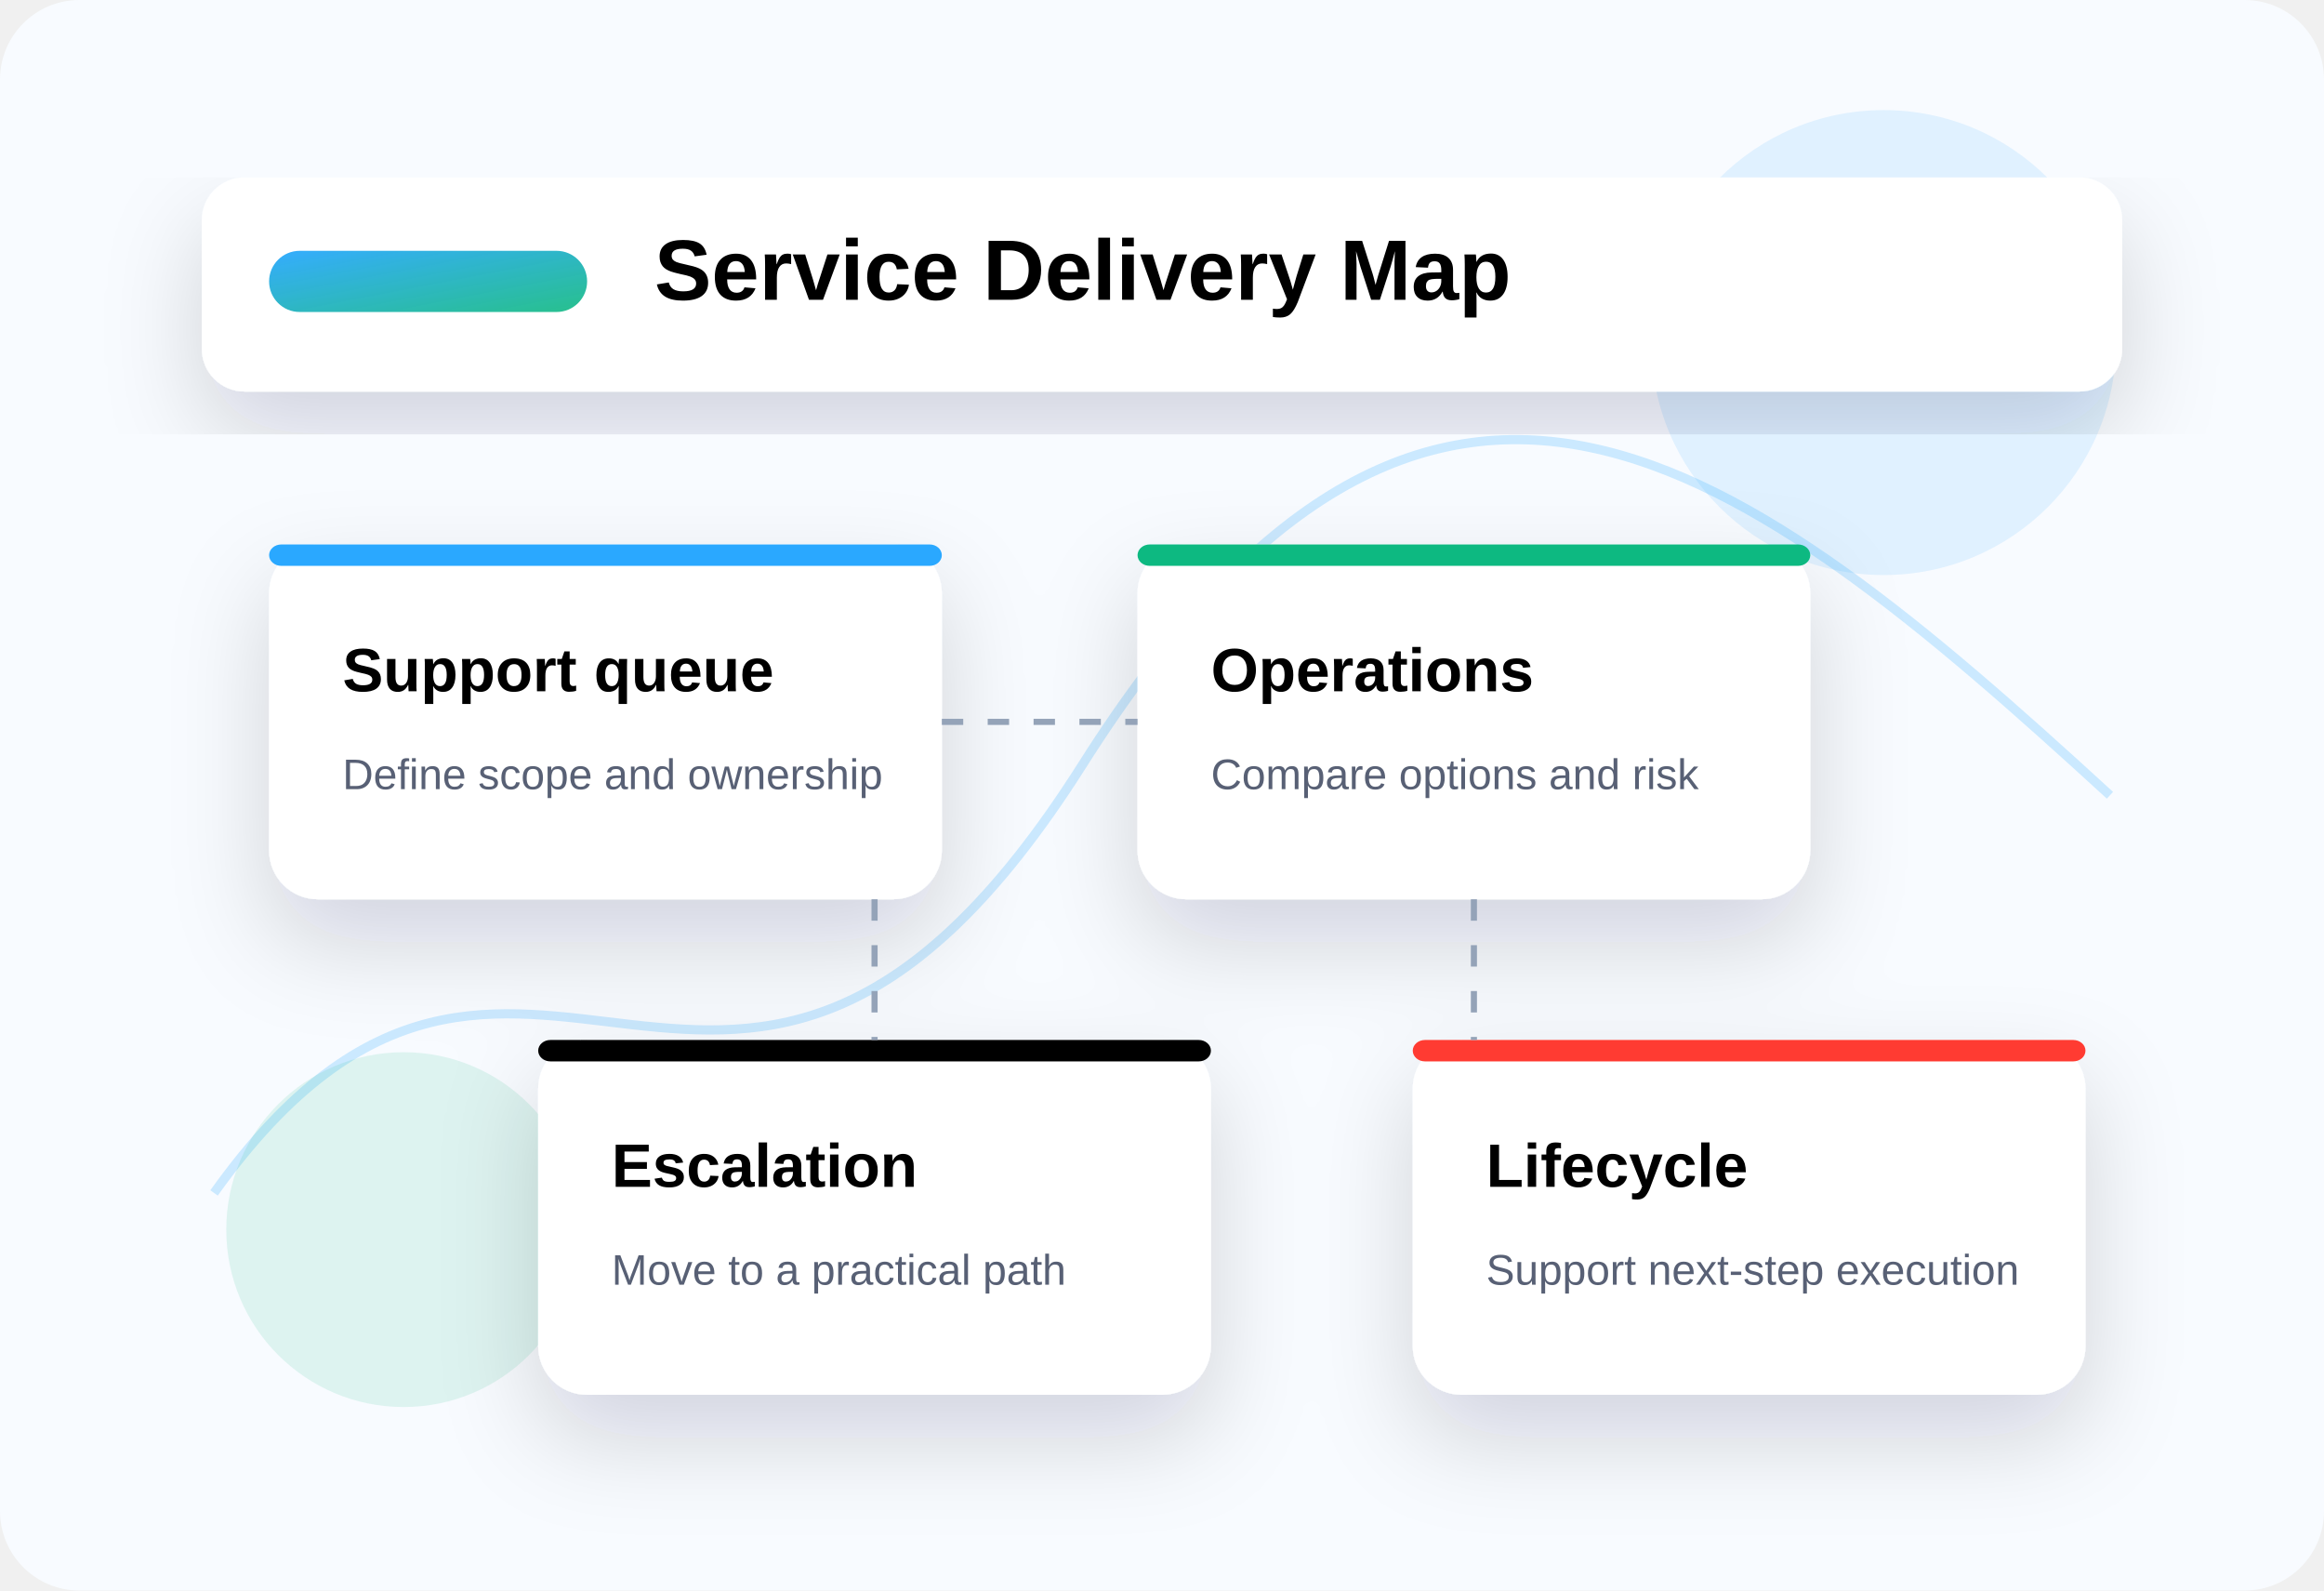
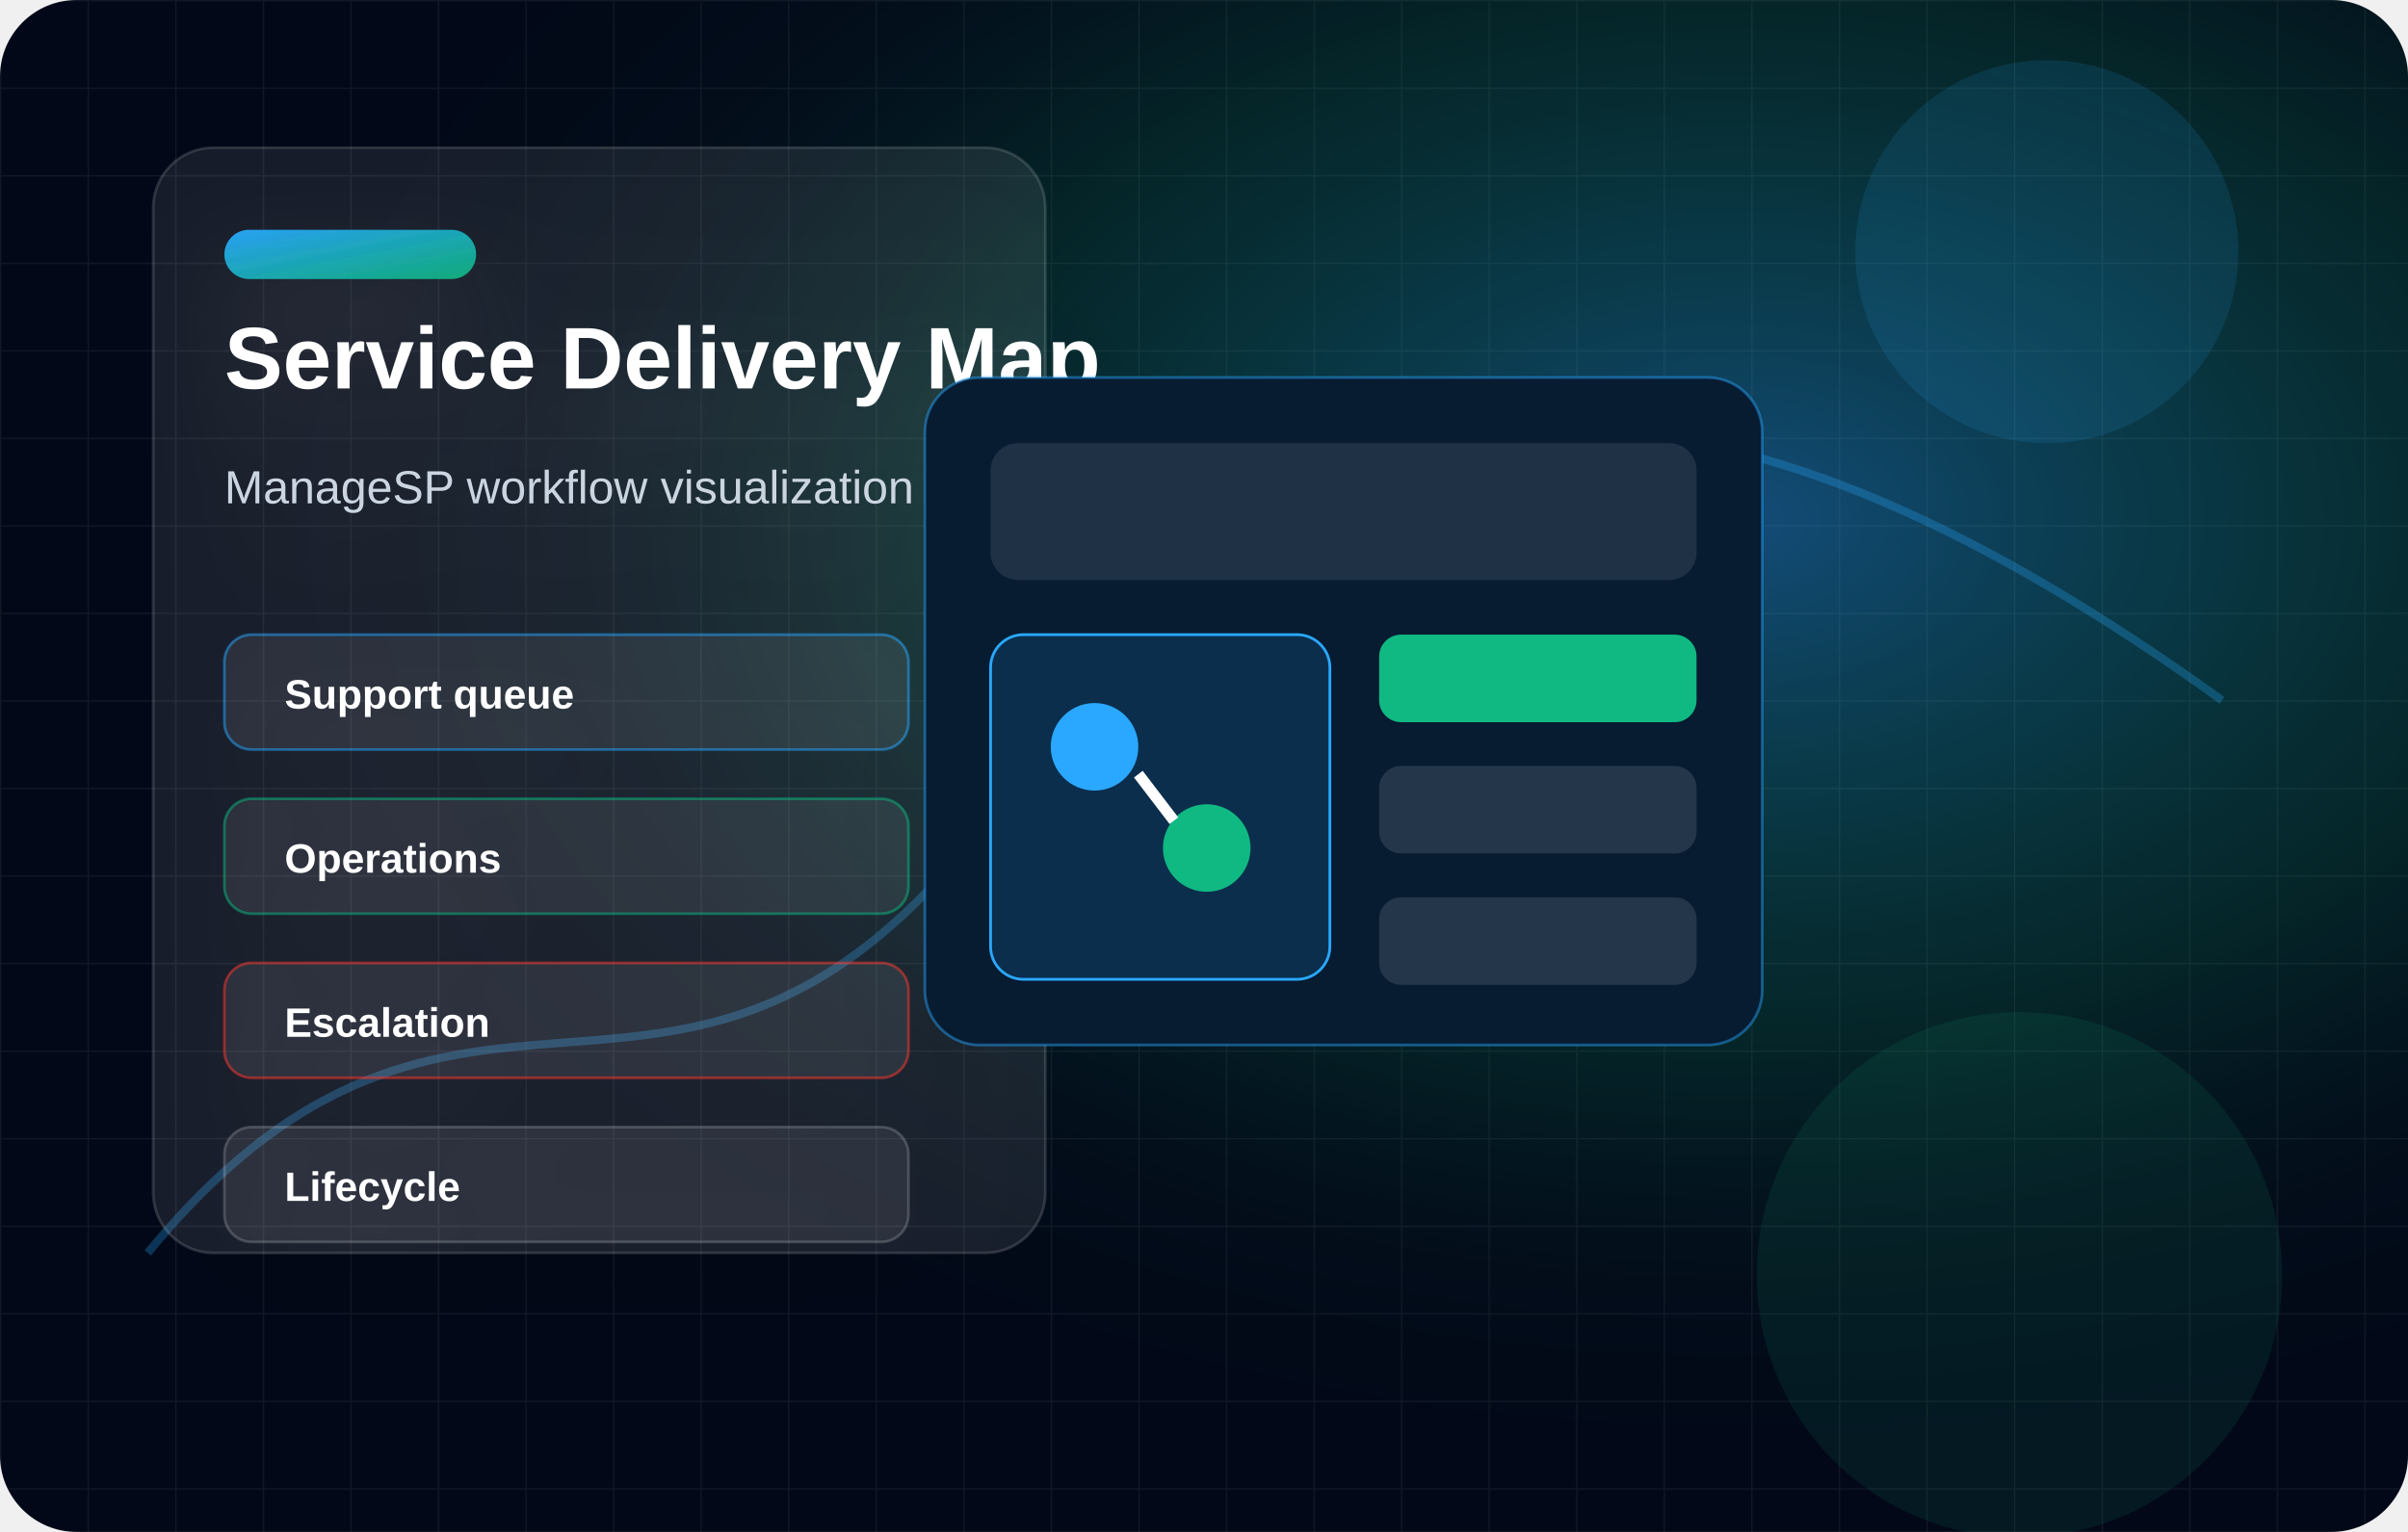
- <svg xmlns="http://www.w3.org/2000/svg" width="760" height="520" viewBox="0 0 760 520" role="img" aria-labelledby="title desc">
+ <svg xmlns="http://www.w3.org/2000/svg" width="880" height="560" viewBox="0 0 880 560" role="img" aria-labelledby="title desc">
  <defs>
    <linearGradient id="g" x1="0" y1="0" x2="1" y2="1">
      <stop offset="0" stop-color="#2AA8FF" stop-opacity=".95" />
      <stop offset="1" stop-color="#10B981" stop-opacity=".9" />
    </linearGradient>
+     <radialGradient id="r" cx=".72" cy=".34" r=".62">
+       <stop offset="0" stop-color="#2AA8FF" stop-opacity=".42" />
+       <stop offset=".55" stop-color="#10B981" stop-opacity=".16" />
+       <stop offset="1" stop-color="#020817" stop-opacity="0" />
+     </radialGradient>
+     <pattern id="grid" width="32" height="32" patternUnits="userSpaceOnUse">
+       <path d="M32 0H0V32" fill="none" stroke="#ffffff" stroke-opacity=".06" />
+     </pattern>
    <filter id="s" x="-20%" y="-20%" width="140%" height="140%">
-       <feDropShadow dx="0" dy="14" stdDeviation="16" flood-color="#0f172a" flood-opacity=".16" />
+       <feDropShadow dx="0" dy="18" stdDeviation="18" flood-color="#000000" flood-opacity=".28" />
    </filter>
  </defs>
-   <rect width="760" height="520" rx="26" fill="#f8fbff" />
-   <path d="M70 390 C170 250 240 430 354 250 S570 150 690 260" fill="none" stroke="#2AA8FF" stroke-width="3" stroke-opacity=".22" />
-   <circle cx="616" cy="112" r="76" fill="#2AA8FF" opacity=".12" />
-   <circle cx="132" cy="402" r="58" fill="#10B981" opacity=".12" />
-   <rect x="66" y="58" width="628" height="70" rx="14" fill="#fff" filter="url(#s)" />
-   <rect x="88" y="82" width="104" height="20" rx="10" fill="url(#g)" />
-   <text x="214" y="98" font-family="Segoe UI, Arial" font-size="28" font-weight="800" fill="#000">Service Delivery Map</text>
+   <rect width="880" height="560" rx="28" fill="#020817" />
+   <rect width="880" height="560" rx="28" fill="url(#grid)" />
+   <rect width="880" height="560" rx="28" fill="url(#r)" />
+   <path d="M54 458 C174 312 255 456 374 282 S640 132 812 256" fill="none" stroke="#2AA8FF" stroke-width="3" stroke-opacity=".28" />
  <g filter="url(#s)">
-     <rect x="88" y="178" width="220" height="116" rx="16" fill="#fff" />
-     <rect x="88" y="178" width="220" height="7" rx="4" fill="#2AA8FF" />
-     <text x="112" y="226" font-family="Segoe UI, Arial" font-size="20" font-weight="800" fill="#000">Support queue</text>
-     <text x="112" y="258" font-family="Segoe UI, Arial" font-size="14" fill="#586174">Define scope and ownership</text>
-     <rect x="372" y="178" width="220" height="116" rx="16" fill="#fff" />
-     <rect x="372" y="178" width="220" height="7" rx="4" fill="#10B981" />
-     <text x="396" y="226" font-family="Segoe UI, Arial" font-size="20" font-weight="800" fill="#000">Operations</text>
-     <text x="396" y="258" font-family="Segoe UI, Arial" font-size="14" fill="#586174">Compare options and risk</text>
-     <rect x="176" y="340" width="220" height="116" rx="16" fill="#fff" />
-     <rect x="176" y="340" width="220" height="7" rx="4" fill="#000" />
-     <text x="200" y="388" font-family="Segoe UI, Arial" font-size="20" font-weight="800" fill="#000">Escalation</text>
-     <text x="200" y="420" font-family="Segoe UI, Arial" font-size="14" fill="#586174">Move to a practical path</text>
-     <rect x="462" y="340" width="220" height="116" rx="16" fill="#fff" />
-     <rect x="462" y="340" width="220" height="7" rx="4" fill="#ff3b30" />
-     <text x="486" y="388" font-family="Segoe UI, Arial" font-size="20" font-weight="800" fill="#000">Lifecycle</text>
-     <text x="486" y="420" font-family="Segoe UI, Arial" font-size="14" fill="#586174">Support next-step execution</text>
+     <rect x="56" y="54" width="326" height="404" rx="22" fill="rgba(255,255,255,.08)" stroke="rgba(255,255,255,.14)" />
+     <rect x="82" y="84" width="92" height="18" rx="9" fill="url(#g)" />
+     <text x="82" y="142" font-family="Segoe UI, Arial" font-size="32" font-weight="850" fill="#fff">Service Delivery Map</text>
+     <text x="82" y="184" font-family="Segoe UI, Arial" font-size="17" fill="#cbd5e1">ManageSP workflow visualization</text>
+     <g font-family="Segoe UI, Arial" font-size="15" font-weight="800" fill="#fff">
+       <rect x="82" y="232" width="250" height="42" rx="10" fill="rgba(255,255,255,.08)" stroke="#2AA8FF" stroke-opacity=".5" />
+       <text x="104" y="259">Support queue</text>
+       <rect x="82" y="292" width="250" height="42" rx="10" fill="rgba(255,255,255,.08)" stroke="#10B981" stroke-opacity=".5" />
+       <text x="104" y="319">Operations</text>
+       <rect x="82" y="352" width="250" height="42" rx="10" fill="rgba(255,255,255,.08)" stroke="#ff3b30" stroke-opacity=".5" />
+       <text x="104" y="379">Escalation</text>
+       <rect x="82" y="412" width="250" height="42" rx="10" fill="rgba(255,255,255,.08)" stroke="#ffffff" stroke-opacity=".18" />
+       <text x="104" y="439">Lifecycle</text>
+     </g>
  </g>
-   <path d="M308 236 H372 M482 294 V340 M286 294 V340" stroke="#94a3b8" stroke-width="2" stroke-dasharray="7 8" />
+   <g class="motif ops" transform="translate(338 138)">
+     <rect x="0" y="0" width="306" height="244" rx="20" fill="#071b31" stroke="#2AA8FF" stroke-opacity=".45" />
+     <rect x="24" y="24" width="258" height="50" rx="10" fill="rgba(255,255,255,.1)" />
+     <rect x="24" y="94" width="124" height="126" rx="12" fill="rgba(42,168,255,.14)" stroke="#2AA8FF" />
+     <rect x="166" y="94" width="116" height="32" rx="8" fill="#10B981" />
+     <rect x="166" y="142" width="116" height="32" rx="8" fill="rgba(255,255,255,.12)" />
+     <rect x="166" y="190" width="116" height="32" rx="8" fill="rgba(255,255,255,.12)" />
+     <circle cx="62" cy="135" r="16" fill="#2AA8FF" />
+     <circle cx="103" cy="172" r="16" fill="#10B981" />
+     <path d="M78 145 L91 162" stroke="#fff" stroke-width="4" />
+   </g>
+   <circle cx="748" cy="92" r="70" fill="#2AA8FF" opacity=".12" />
+   <circle cx="738" cy="466" r="96" fill="#10B981" opacity=".1" />
</svg>
